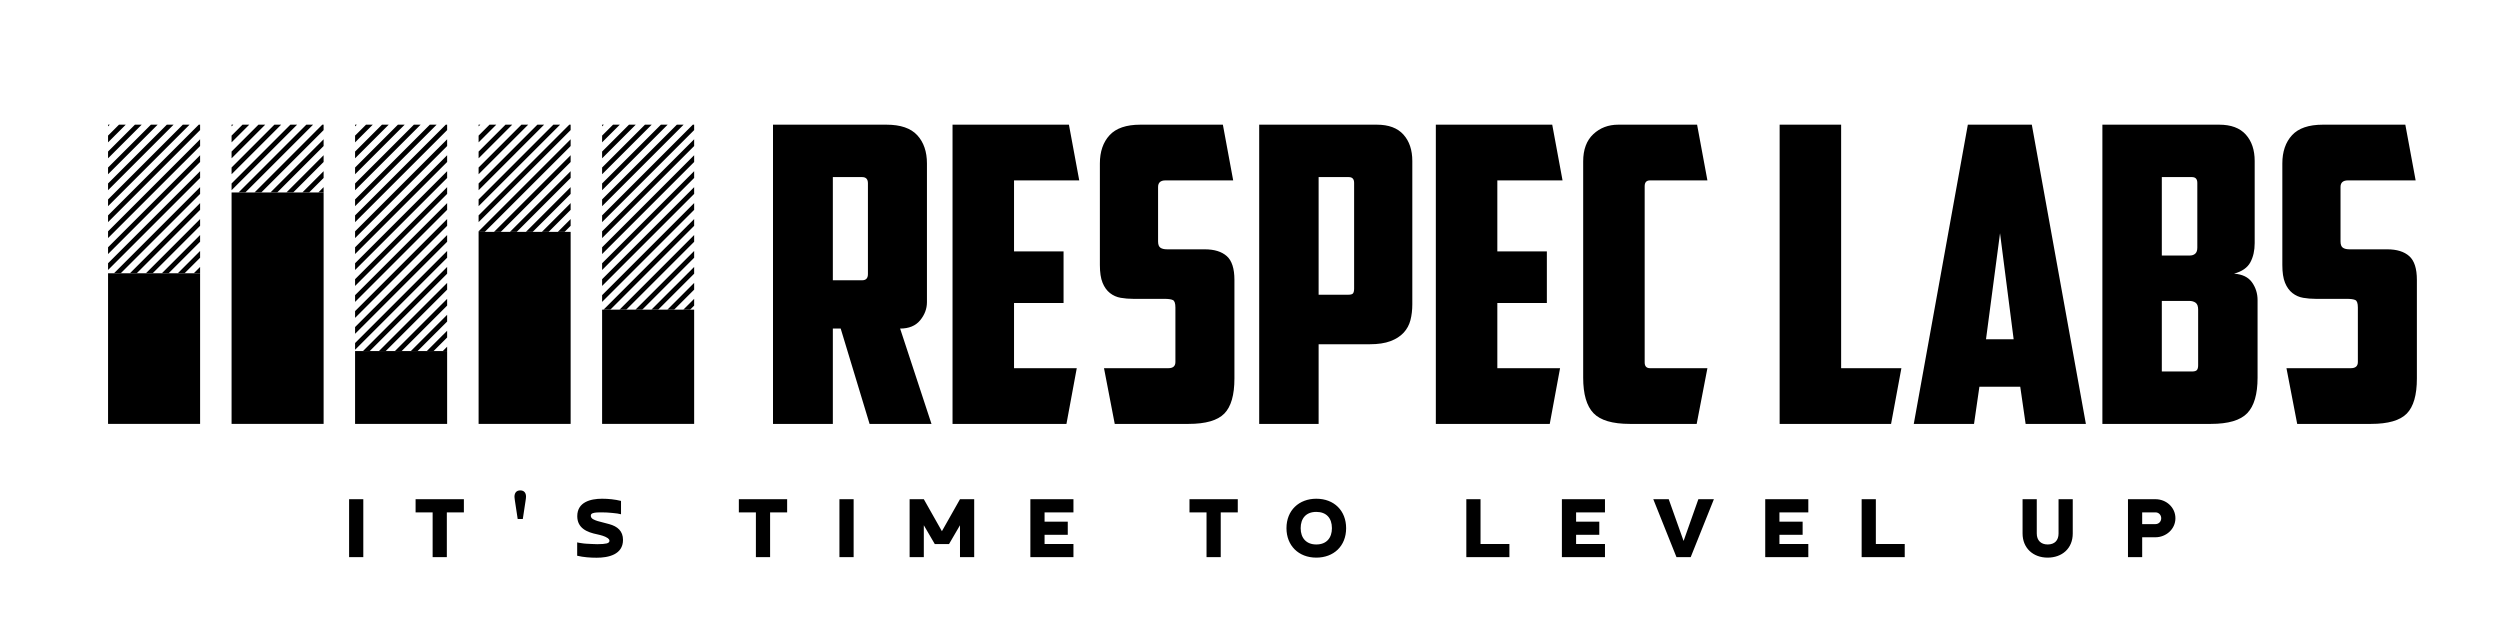
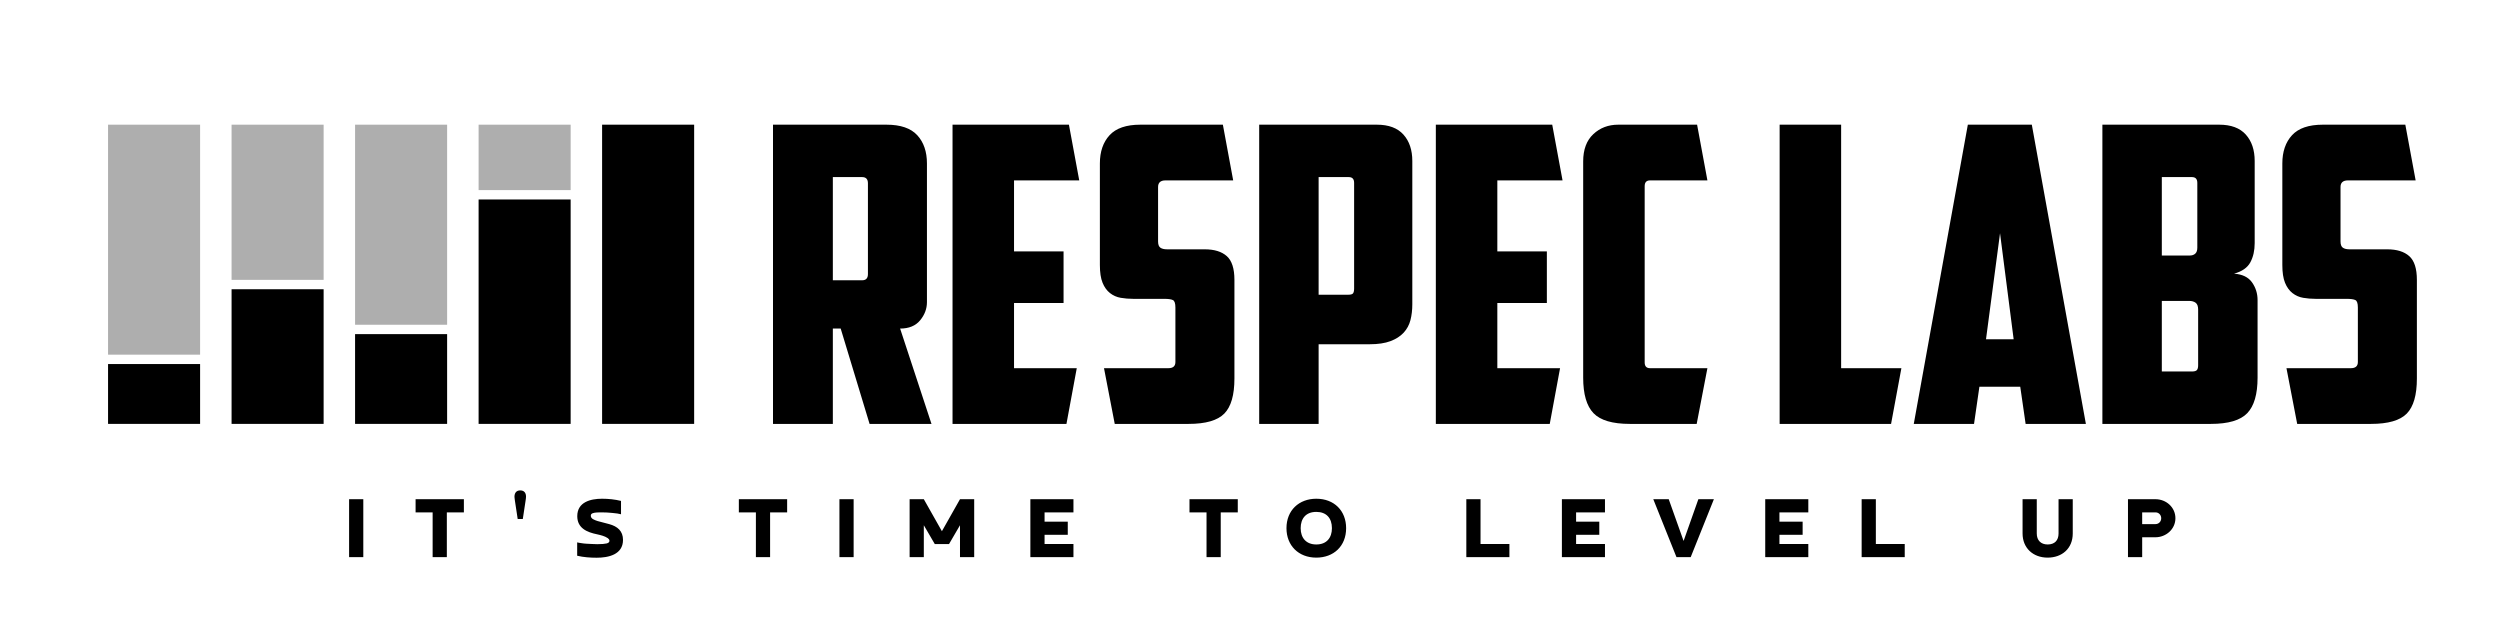
<svg xmlns="http://www.w3.org/2000/svg" version="1.1" width="3213.693" height="823.788" viewBox="0 0 3213.693 823.788">
  <g transform="scale(10.68467) translate(10, 10)">
    <defs id="SvgjsDefs1464" />
    <g id="SvgjsG1465" featureKey="mlRtrp-0" transform="matrix(0.5696202,0,0,0.5696202,31.36203,45.63924)" fill="#000">
      <path d="M1.12 7.76 l3 0 l0 12.24 l-3 0 l0 -12.24 z M15.164 7.76 l10.2 0 l0 2.78 l-3.6 0 l0 9.46 l-3 0 l0 -9.46 l-3.6 0 l0 -2.78 z M38.388 8.12 l-0.58 3.82 l-1.08 0 l-0.58 -3.82 c-0.02 -0.18 -0.04 -0.32 -0.06 -0.46 s-0.04 -0.26 -0.04 -0.4 c0 -0.8 0.38 -1.36 1.22 -1.36 c0.82 0 1.22 0.52 1.22 1.32 c0 0.22 -0.04 0.52 -0.1 0.9 z M49.292 19.7 l0 -2.82 c0.24 0.06 0.54 0.12 0.88 0.16 c0.34 0.06 0.7 0.1 1.08 0.12 s0.76 0.04 1.16 0.06 s0.78 0.04 1.12 0.04 c0.94 0 1.6 -0.06 2 -0.16 c0.38 -0.1 0.58 -0.28 0.58 -0.56 c0 -0.24 -0.18 -0.42 -0.36 -0.56 c-0.66 -0.44 -1.44 -0.62 -2.22 -0.8 c-2.2 -0.44 -4.22 -1.32 -4.22 -3.84 c0 -2.98 2.82 -3.68 5.24 -3.68 c1.34 0 2.7 0.14 4 0.46 l0 2.82 c-0.2 -0.06 -0.46 -0.1 -0.78 -0.16 c-0.34 -0.04 -0.68 -0.08 -1.06 -0.12 c-0.78 -0.08 -1.52 -0.12 -2.3 -0.12 c-0.44 0 -1.36 0 -1.78 0.16 c-0.28 0.1 -0.46 0.22 -0.46 0.54 c0 0.16 0.04 0.3 0.12 0.42 c0.08 0.14 0.22 0.24 0.4 0.34 c0.54 0.3 1.24 0.48 1.84 0.62 c0.5 0.12 1 0.26 1.52 0.4 c1.76 0.48 2.92 1.46 2.92 3.34 c0 3.1 -3.08 3.76 -5.56 3.76 c-1.36 0 -2.78 -0.1 -4.12 -0.42 z M83.44 7.76 l10.2 0 l0 2.78 l-3.6 0 l0 9.46 l-3 0 l0 -9.46 l-3.6 0 l0 -2.78 z M104.684 7.76 l3 0 l0 12.24 l-3 0 l0 -12.24 z M122.508 13.26 l0 6.74 l-3 0 l0 -12.24 l3 0 l3.82 6.76 l3.82 -6.76 l3 0 l0 12.24 l-3 0 l0 -6.74 l-2.32 3.98 l-3 0 z M145.012 7.76 l9.1 0 l0 2.78 l-6.1 0 l0 1.96 l4.9 0 l0 2.78 l-4.9 0 l0 1.94 l6.1 0 l0 2.78 l-9.1 0 l0 -12.24 z M178.62 7.76 l10.2 0 l0 2.78 l-3.6 0 l0 9.46 l-3 0 l0 -9.46 l-3.6 0 l0 -2.78 z M205.404 17.32 c2.18 0 3.3 -1.4 3.3 -3.44 c0 -2.16 -1.2 -3.44 -3.3 -3.44 c-2.2 0 -3.3 1.4 -3.3 3.44 c0 2.12 1.22 3.44 3.3 3.44 z M205.404 20.1 c-3.76 0 -6.3 -2.56 -6.3 -6.22 c0 -3.78 2.66 -6.22 6.3 -6.22 c3.78 0 6.3 2.54 6.3 6.22 c0 3.8 -2.64 6.22 -6.3 6.22 z M246.192 17.22 l0 2.78 l-9.1 0 l0 -12.24 l3 0 l0 9.46 l6.1 0 z M257.276 7.76 l9.1 0 l0 2.78 l-6.1 0 l0 1.96 l4.9 0 l0 2.78 l-4.9 0 l0 1.94 l6.1 0 l0 2.78 l-9.1 0 l0 -12.24 z M286.1 7.76 l3.28 0 l-4.9 12.24 l-3 0 l-4.9 -12.24 l3.26 0 l3.14 8.82 z M300.224 7.76 l9.1 0 l0 2.78 l-6.1 0 l0 1.96 l4.9 0 l0 2.78 l-4.9 0 l0 1.94 l6.1 0 l0 2.78 l-9.1 0 l0 -12.24 z M329.688 17.22 l0 2.78 l-9.1 0 l0 -12.24 l3 0 l0 9.46 l6.1 0 z M362.176 7.76 l3 0 l0 7.24 c0 3.18 -2.28 5.1 -5.3 5.1 c-3.1 0 -5.3 -2.04 -5.3 -5.1 l0 -7.24 l3 0 l0 7.24 c0 1.44 0.86 2.32 2.3 2.32 c1.48 0 2.3 -0.86 2.3 -2.32 l0 -7.24 z M376.84 20 l0 -12.24 l5.8 0 c2.28 0 4.22 1.72 4.22 4.02 c0 2.32 -2 4.02 -4.22 4.02 l-2.8 0 l0 4.2 l-3 0 z M382.64 10.54 l-2.8 0 l0 2.48 l2.8 0 c0.7 0 1.22 -0.54 1.22 -1.24 s-0.52 -1.24 -1.22 -1.24 z" />
    </g>
    <g id="SvgjsG1466" featureKey="nameLeftFeature-0" transform="matrix(1,0,0,1,5,23)" fill="#000">
      <path d="" />
    </g>
    <g id="SvgjsG1467" featureKey="inlineSymbolFeature-0" transform="matrix(0.7051357,0,0,0.7051357,3,-12.25749)" fill="#000">
-       <g>
-         <g>
-           <polygon points="0,30.211 5.738,24.474 4.585,24.474 0,29.058   " />
-           <polygon points="0,32.933 8.459,24.474 7.307,24.474 0,31.779   " />
-           <polygon points="0.294,24.474 0,24.474 0,24.767   " />
-           <polygon points="0,27.489 3.017,24.474 1.864,24.474 0,26.336   " />
-           <g>
-             <polygon points="0,35.655 11.182,24.474 10.029,24.474 0,34.503    " />
-             <polygon points="0,38.378 13.906,24.474 12.753,24.474 0,37.226    " />
-             <polygon points="0,41.1 15.705,25.396 15.705,24.474 15.474,24.474 0,39.947    " />
-             <g>
-               <polygon points="25.66,24.474 21.075,29.058 21.075,30.211 26.812,24.474     " />
-               <polygon points="28.38,24.474 21.075,31.779 21.075,32.931 29.533,24.474     " />
-               <polygon points="22.938,24.474 21.075,26.338 21.075,27.491 24.092,24.474     " />
-               <polygon points="28.855,36.041 36.778,28.118 36.778,26.963 27.702,36.041     " />
-               <polygon points="31.104,24.474 21.075,34.503 21.075,35.655 32.257,24.474     " />
-               <polygon points="35.87,36.041 36.778,36.041 36.778,35.132     " />
-               <polygon points="36.548,24.474 24.981,36.041 26.134,36.041 36.778,25.396 36.778,24.474     " />
-               <polygon points="22.26,36.041 23.413,36.041 34.98,24.474 33.828,24.474     " />
-               <polygon points="30.425,36.041 31.578,36.041 36.778,30.84 36.778,29.687     " />
-               <polygon points="21.075,24.767 21.368,24.474 21.075,24.474     " />
-               <polygon points="33.147,36.041 34.3,36.041 36.778,33.563 36.778,32.41     " />
-             </g>
-             <g>
-               <polygon points="46.217,63.1 47.371,63.1 57.854,52.618 57.854,51.465     " />
-               <polygon points="51.662,63.1 52.814,63.1 57.854,58.063 57.854,56.91     " />
-               <polygon points="57.105,63.1 57.854,63.1 57.854,62.354     " />
-               <polygon points="48.94,63.1 50.093,63.1 57.854,55.341 57.854,54.188     " />
-               <polygon points="54.384,63.1 55.538,63.1 57.854,60.784 57.854,59.632     " />
-               <polygon points="46.733,24.474 42.147,29.059 42.147,30.212 47.886,24.474     " />
-               <polygon points="44.012,24.474 42.147,26.338 42.147,27.491 45.165,24.474     " />
-               <polygon points="42.147,24.768 42.442,24.474 42.147,24.474     " />
-               <polygon points="52.178,24.474 42.147,34.503 42.147,35.657 53.33,24.474     " />
-               <polygon points="49.455,24.474 42.147,31.782 42.147,32.933 50.607,24.474     " />
-               <polygon points="42.147,61.727 42.147,62.879 57.854,47.174 57.854,46.021     " />
-               <polygon points="42.147,48.114 42.147,49.269 57.854,33.563 57.854,32.41     " />
-               <polygon points="42.147,42.67 42.147,43.824 57.854,28.118 57.854,26.964     " />
-               <polygon points="42.147,45.393 42.147,46.545 57.854,30.84 57.854,29.687     " />
-               <polygon points="42.147,37.227 42.147,38.38 56.057,24.474 54.902,24.474     " />
-               <polygon points="43.496,63.1 44.648,63.1 57.854,49.896 57.854,48.743     " />
-               <polygon points="57.622,24.474 42.147,39.948 42.147,41.101 57.854,25.396 57.854,24.474     " />
-               <polygon points="42.147,56.281 42.147,57.436 57.854,41.729 57.854,40.576     " />
-               <polygon points="42.147,50.837 42.147,51.99 57.854,36.285 57.854,35.132     " />
-               <polygon points="42.147,59.004 42.147,60.156 57.854,44.45 57.854,43.299     " />
-               <polygon points="42.147,53.561 42.147,54.713 57.854,39.006 57.854,37.854     " />
-             </g>
-             <g>
-               <polygon points="68.96,24.474 67.807,24.474 63.223,29.058 63.223,30.211     " />
-               <polygon points="71.682,24.474 70.527,24.474 63.223,31.779 63.223,32.933     " />
-               <polygon points="74.402,24.474 73.251,24.474 63.223,34.503 63.223,35.655     " />
-               <polygon points="66.238,24.474 65.086,24.474 63.223,26.336 63.223,27.489     " />
-               <polygon points="69.727,42.764 78.927,33.563 78.927,32.41 68.574,42.764     " />
-               <polygon points="63.516,24.474 63.223,24.474 63.223,24.767     " />
-               <polygon points="78.927,25.396 78.927,24.474 78.695,24.474 63.223,39.947 63.223,41.1     " />
-               <polygon points="78.927,39.006 78.927,37.854 74.018,42.764 75.171,42.764     " />
-               <polygon points="78.927,41.729 78.927,40.576 76.738,42.764 77.893,42.764     " />
-               <polygon points="78.927,36.285 78.927,35.132 71.295,42.764 72.448,42.764     " />
-               <polygon points="78.927,30.84 78.927,29.687 65.85,42.764 67.003,42.764     " />
-               <polygon points="64.279,42.764 78.927,28.118 78.927,26.964 63.223,42.669 63.223,42.764     " />
-               <polygon points="77.128,24.474 75.975,24.474 63.223,37.226 63.223,38.378     " />
-             </g>
-             <rect y="49.829" width="15.705" height="25.696" />
-             <rect x="21.075" y="36.042" width="15.704" height="39.483" />
-             <rect x="42.147" y="63.1" width="15.707" height="12.428" />
-             <rect x="63.223" y="42.764" width="15.704" height="32.763" />
-             <rect x="84.295" y="56.034" width="15.705" height="19.491" />
-             <g>
-               <polygon points="87.313,24.474 86.159,24.474 84.295,26.338 84.295,27.491     " />
-               <polygon points="84.59,24.474 84.295,24.474 84.295,24.768     " />
-               <polygon points="85.695,56.034 100,41.729 100,40.576 84.542,56.034     " />
-               <polygon points="90.033,24.474 88.882,24.474 84.295,29.059 84.295,30.212     " />
-               <polygon points="88.418,56.034 100,44.45 100,43.299 87.266,56.034     " />
-               <polygon points="93.861,56.034 100,49.896 100,48.743 92.709,56.034     " />
-               <polygon points="92.756,24.474 91.604,24.474 84.295,31.782 84.295,32.933     " />
-               <polygon points="96.584,56.034 100,52.618 100,51.465 95.432,56.034     " />
-               <polygon points="91.141,56.034 100,47.174 100,46.021 89.986,56.034     " />
-               <polygon points="100,39.006 100,37.854 84.295,53.559 84.295,54.711     " />
-               <polygon points="100,30.84 100,29.687 84.295,45.393 84.295,46.545     " />
-               <polygon points="100,33.563 100,32.41 84.295,48.114 84.295,49.269     " />
-               <polygon points="100,36.285 100,35.132 84.295,50.837 84.295,51.99     " />
-               <polygon points="100,55.341 100,54.188 98.154,56.034 99.307,56.034     " />
-               <polygon points="95.479,24.474 94.325,24.474 84.295,34.503 84.295,35.657     " />
-               <polygon points="100,28.116 100,26.963 84.295,42.669 84.295,43.824     " />
-               <polygon points="98.202,24.474 97.05,24.474 84.295,37.227 84.295,38.38     " />
-               <polygon points="100,25.396 100,24.474 99.77,24.474 84.295,39.948 84.295,41.101     " />
-             </g>
-             <g>
-               <polygon points="6.452,49.829 7.604,49.829 15.705,41.729 15.705,40.576     " />
-               <polygon points="9.174,49.829 10.327,49.829 15.705,44.45 15.705,43.299     " />
-               <polygon points="14.619,49.829 15.705,49.829 15.705,48.743     " />
-               <polygon points="11.897,49.829 13.05,49.829 15.705,47.174 15.705,46.021     " />
-               <polygon points="1.008,49.829 2.161,49.829 15.705,36.285 15.705,35.132     " />
-               <polygon points="0,42.669 0,43.822 15.705,28.118 15.705,26.964     " />
-               <polygon points="3.729,49.829 4.883,49.829 15.705,39.006 15.705,37.854     " />
-               <polygon points="0,45.391 0,46.545 15.705,30.84 15.705,29.687     " />
-               <polygon points="0,48.114 0,49.266 15.705,33.563 15.705,32.41     " />
-             </g>
-           </g>
-         </g>
-       </g>
+       <rect x="0" y="24.474" width="15.705" height="39.241" fill-opacity="0.32" />
+       <rect x="0" y="65.315" width="15.705" height="10.210" />
+       <rect x="21.075" y="24.474" width="15.705" height="26.478" fill-opacity="0.32" />
+       <rect x="21.075" y="52.552" width="15.705" height="22.973" />
+       <rect x="42.147" y="24.474" width="15.705" height="34.136" fill-opacity="0.32" />
+       <rect x="42.147" y="60.210" width="15.705" height="15.315" />
+       <rect x="63.223" y="24.474" width="15.705" height="11.163" fill-opacity="0.32" />
+       <rect x="63.223" y="37.237" width="15.705" height="38.288" />
+       <rect x="84.295" y="24.474" width="15.705" height="51.051" />
    </g>
    <g id="SvgjsG1468" featureKey="nameRightFeature-0" transform="matrix(2.482755,0,0,2.482755,81.51035,-8.655099)" fill="#000">
      <path d="M3.5 8.04 l0 5 l1.42 0 c0.187 0 0.28 -0.1 0.28 -0.3 l0 -4.4 c0 -0.2 -0.093 -0.3 -0.28 -0.3 l-1.42 0 z M8.06 14.1 c0 0.32 -0.11 0.613 -0.33 0.88 s-0.543 0.4 -0.97 0.4 l1.52 4.62 l-3 0 l-1.4 -4.62 l-0.38 0 l0 4.62 l-2.9 0 l0 -14.5 l5.5 0 c0.68 0 1.177 0.17 1.49 0.51 s0.47 0.797 0.47 1.37 l0 6.72 z M9.3 5.5 l5.64 0 l0.5 2.7 l-3.16 0 l0 3.44 l2.4 0 l0 2.5 l-2.4 0 l0 3.16 l3.04 0 l-0.5 2.7 l-5.52 0 l0 -14.5 z M17.16 20 l-0.52 -2.7 l3.12 0 c0.227 0 0.34 -0.1 0.34 -0.3 l0 -2.64 c0 -0.2 -0.04 -0.32 -0.12 -0.36 s-0.22 -0.06 -0.42 -0.06 l-1.5 0 c-0.213 0 -0.417 -0.017 -0.61 -0.05 s-0.367 -0.11 -0.52 -0.23 s-0.273 -0.287 -0.36 -0.5 s-0.13 -0.5 -0.13 -0.86 l0 -4.92 c0 -0.573 0.157 -1.03 0.47 -1.37 s0.81 -0.51 1.49 -0.51 l4 0 l0.5 2.7 l-3.28 0 c-0.24 0 -0.36 0.107 -0.36 0.32 l0 2.64 c0 0.147 0.037 0.247 0.11 0.3 s0.183 0.08 0.33 0.08 l1.82 0 c0.467 0 0.823 0.11 1.07 0.33 s0.37 0.603 0.37 1.15 l0 4.78 c0 0.8 -0.163 1.367 -0.49 1.7 s-0.903 0.5 -1.73 0.5 l-3.58 0 z M27.04 8.04 l0 5.7 l1.44 0 c0.12 0 0.197 -0.023 0.23 -0.07 s0.05 -0.123 0.05 -0.23 l0 -5.12 c0 -0.187 -0.087 -0.28 -0.26 -0.28 l-1.46 0 z M29.86 5.5 c0.573 0 1.003 0.16 1.29 0.48 s0.43 0.747 0.43 1.28 l0 6.94 c0 0.28 -0.03 0.537 -0.09 0.77 s-0.17 0.437 -0.33 0.61 s-0.373 0.31 -0.64 0.41 s-0.6 0.15 -1 0.15 l-2.48 0 l0 3.86 l-2.88 0 l0 -14.5 l5.7 0 z M32.72 5.5 l5.64 0 l0.5 2.7 l-3.16 0 l0 3.44 l2.4 0 l0 2.5 l-2.4 0 l0 3.16 l3.04 0 l-0.5 2.7 l-5.52 0 l0 -14.5 z M42.12 20 c-0.84 0 -1.427 -0.173 -1.76 -0.52 s-0.5 -0.92 -0.5 -1.72 l0 -10.48 c0 -0.573 0.163 -1.013 0.49 -1.32 s0.73 -0.46 1.21 -0.46 l3.82 0 l0.5 2.7 l-2.78 0 c-0.173 0 -0.26 0.093 -0.26 0.28 l0 8.54 c0 0.187 0.087 0.28 0.26 0.28 l2.78 0 l-0.52 2.7 l-3.24 0 z M49.38 5.5 l2.98 0 l0 11.8 l2.92 0 l-0.5 2.7 l-5.4 0 l0 -14.5 z M59.06 18.2 l-0.26 1.8 l-2.92 0 l2.62 -14.5 l3.1 0 l2.62 14.5 l-2.92 0 l-0.26 -1.8 l-1.98 0 z M59.38 15.9 l1.34 0 l-0.66 -5.14 z M67.9 8.04 l0 3.8 l1.36 0 c0.107 0 0.193 -0.03 0.26 -0.09 s0.1 -0.157 0.1 -0.29 l0 -3.14 c0 -0.187 -0.087 -0.28 -0.26 -0.28 l-1.46 0 z M69.66 14.46 c0 -0.16 -0.04 -0.27 -0.12 -0.33 s-0.187 -0.09 -0.32 -0.09 l-1.32 0 l0 3.42 l1.46 0 c0.12 0 0.2 -0.023 0.24 -0.07 s0.06 -0.123 0.06 -0.23 l0 -2.7 z M72.4 11.24 c0 0.36 -0.07 0.67 -0.21 0.93 s-0.403 0.443 -0.79 0.55 c0.4 0.027 0.69 0.167 0.87 0.42 s0.27 0.54 0.27 0.86 l0 3.76 c0 0.8 -0.167 1.373 -0.5 1.72 s-0.92 0.52 -1.76 0.52 l-5.26 0 l0 -14.5 l5.66 0 c0.573 0 1.003 0.16 1.29 0.48 s0.43 0.747 0.43 1.28 l0 3.98 z M74.46 20 l-0.52 -2.7 l3.12 0 c0.227 0 0.34 -0.1 0.34 -0.3 l0 -2.64 c0 -0.2 -0.04 -0.32 -0.12 -0.36 s-0.22 -0.06 -0.42 -0.06 l-1.5 0 c-0.213 0 -0.417 -0.017 -0.61 -0.05 s-0.367 -0.11 -0.52 -0.23 s-0.273 -0.287 -0.36 -0.5 s-0.13 -0.5 -0.13 -0.86 l0 -4.92 c0 -0.573 0.157 -1.03 0.47 -1.37 s0.81 -0.51 1.49 -0.51 l4 0 l0.5 2.7 l-3.28 0 c-0.24 0 -0.36 0.107 -0.36 0.32 l0 2.64 c0 0.147 0.037 0.247 0.11 0.3 s0.183 0.08 0.33 0.08 l1.82 0 c0.467 0 0.823 0.11 1.07 0.33 s0.37 0.603 0.37 1.15 l0 4.78 c0 0.8 -0.163 1.367 -0.49 1.7 s-0.903 0.5 -1.73 0.5 l-3.58 0 z" />
    </g>
  </g>
</svg>
